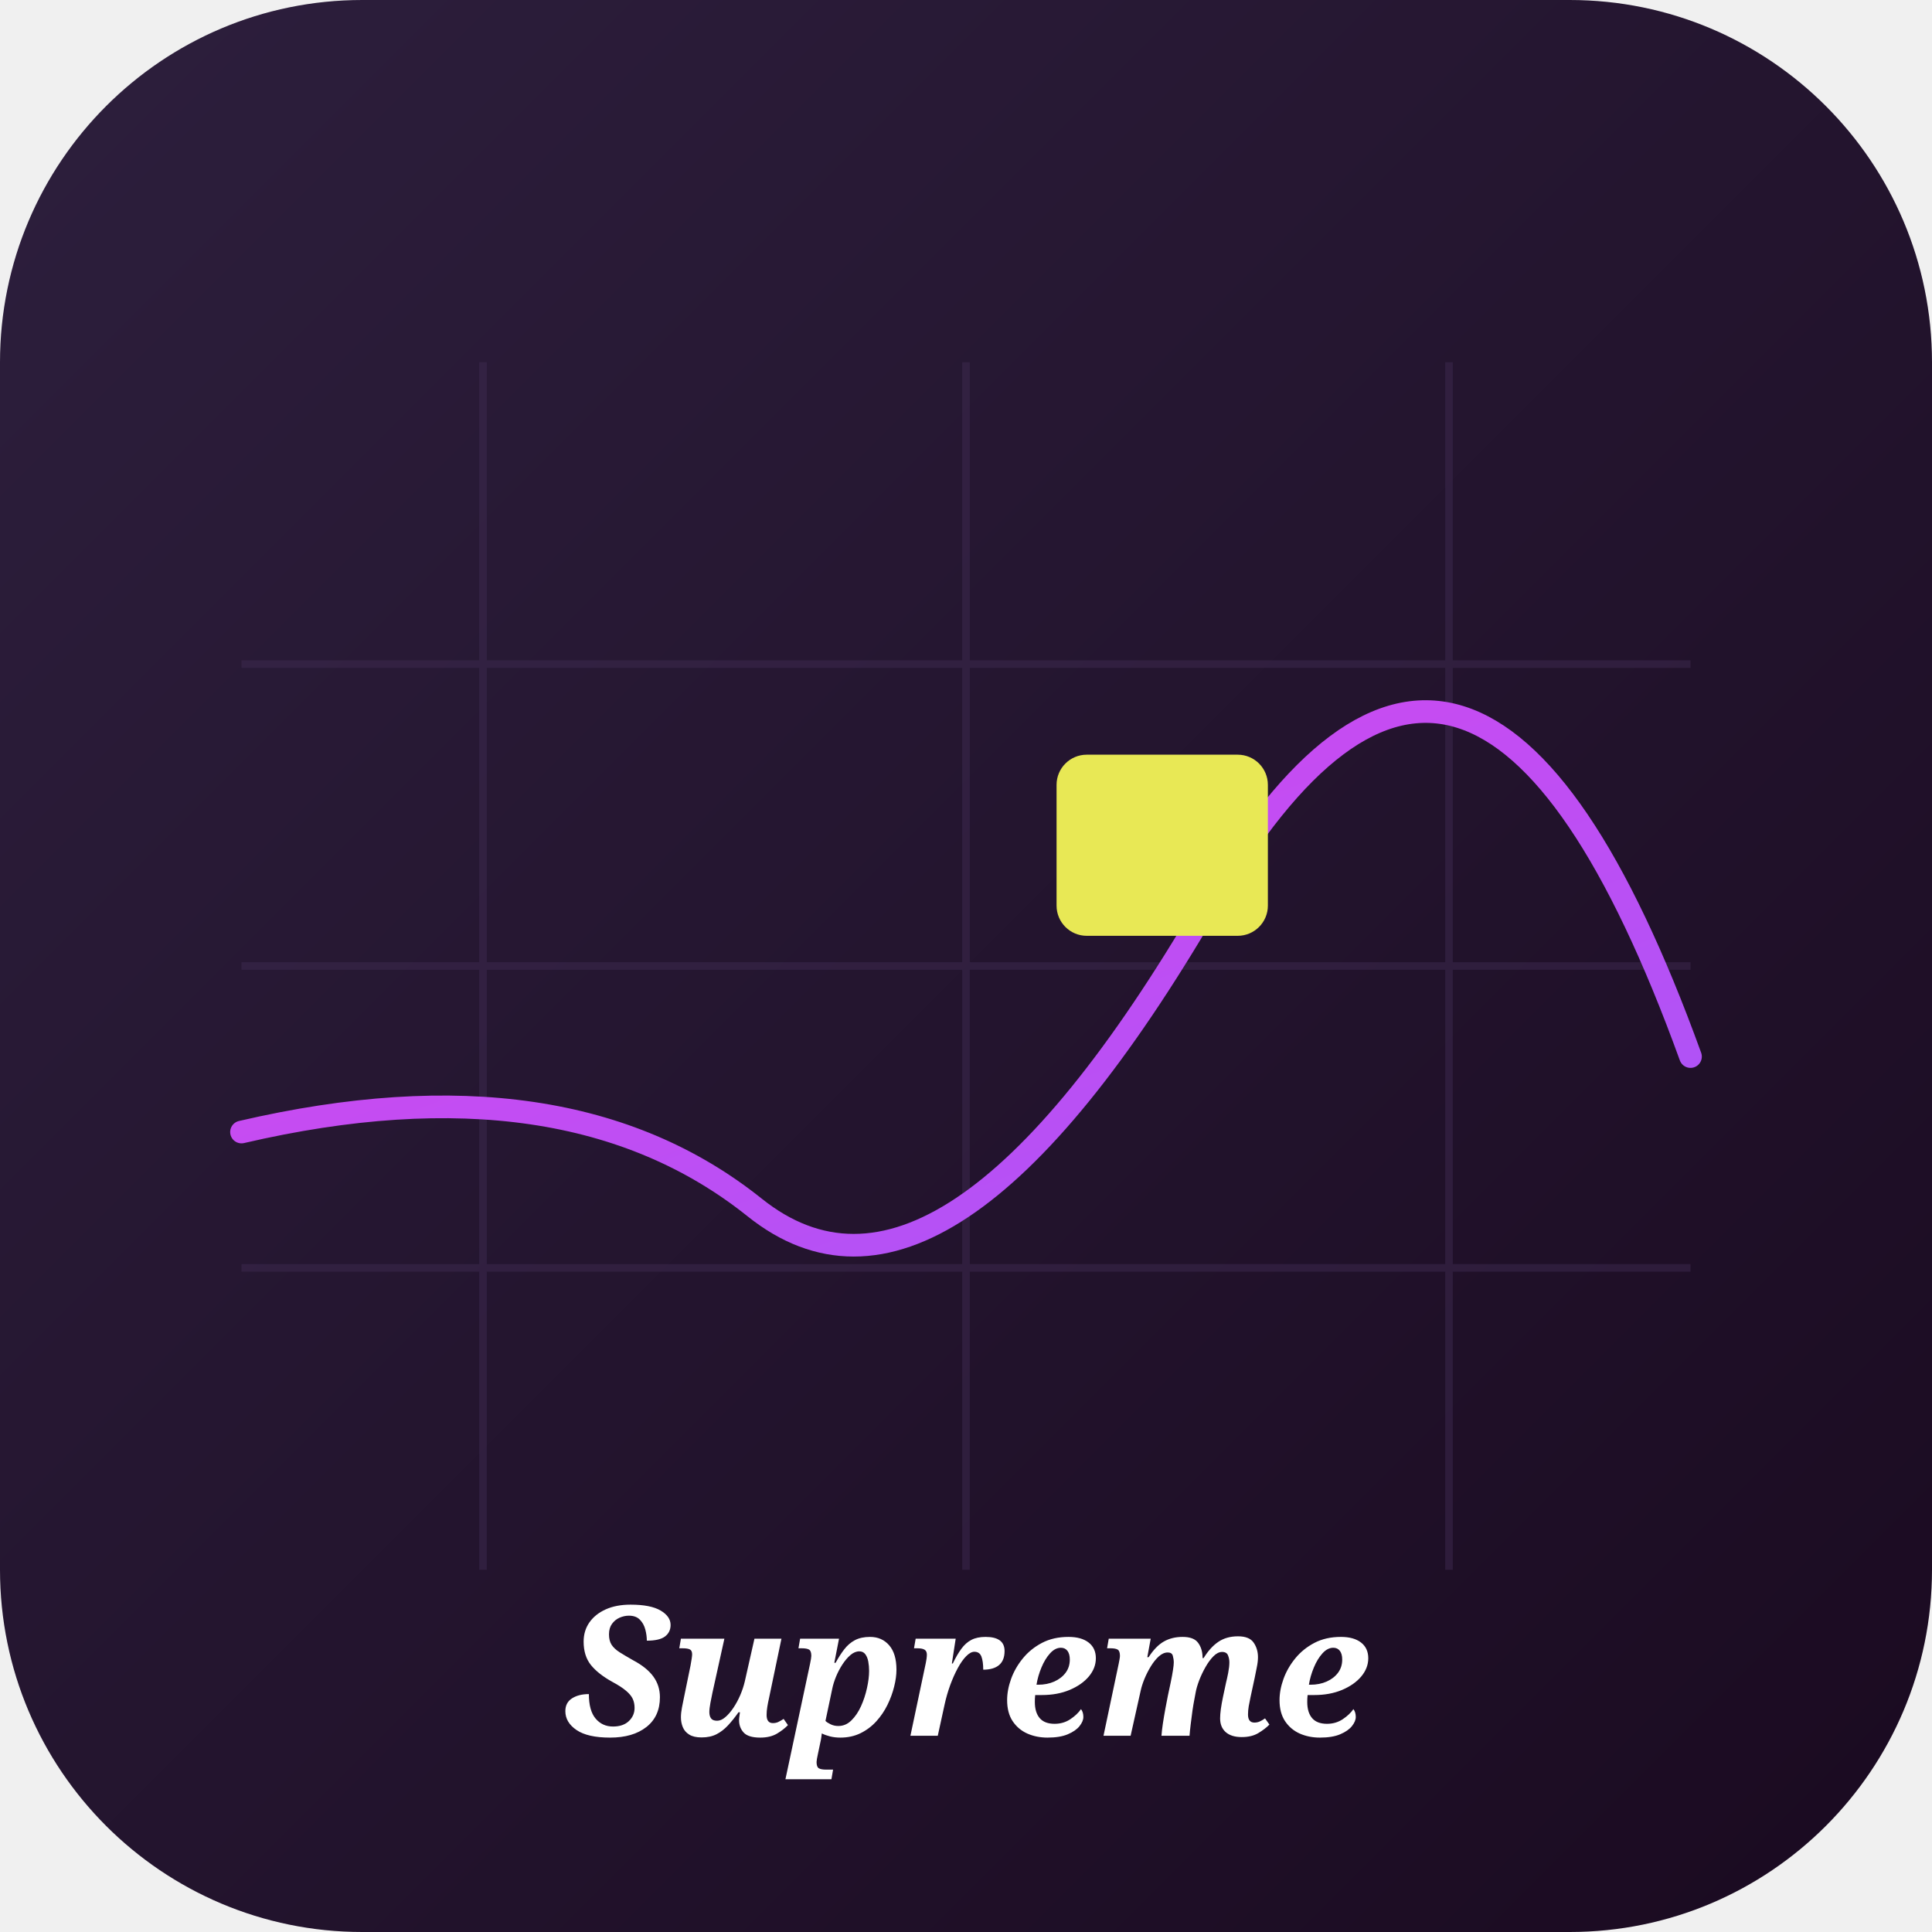
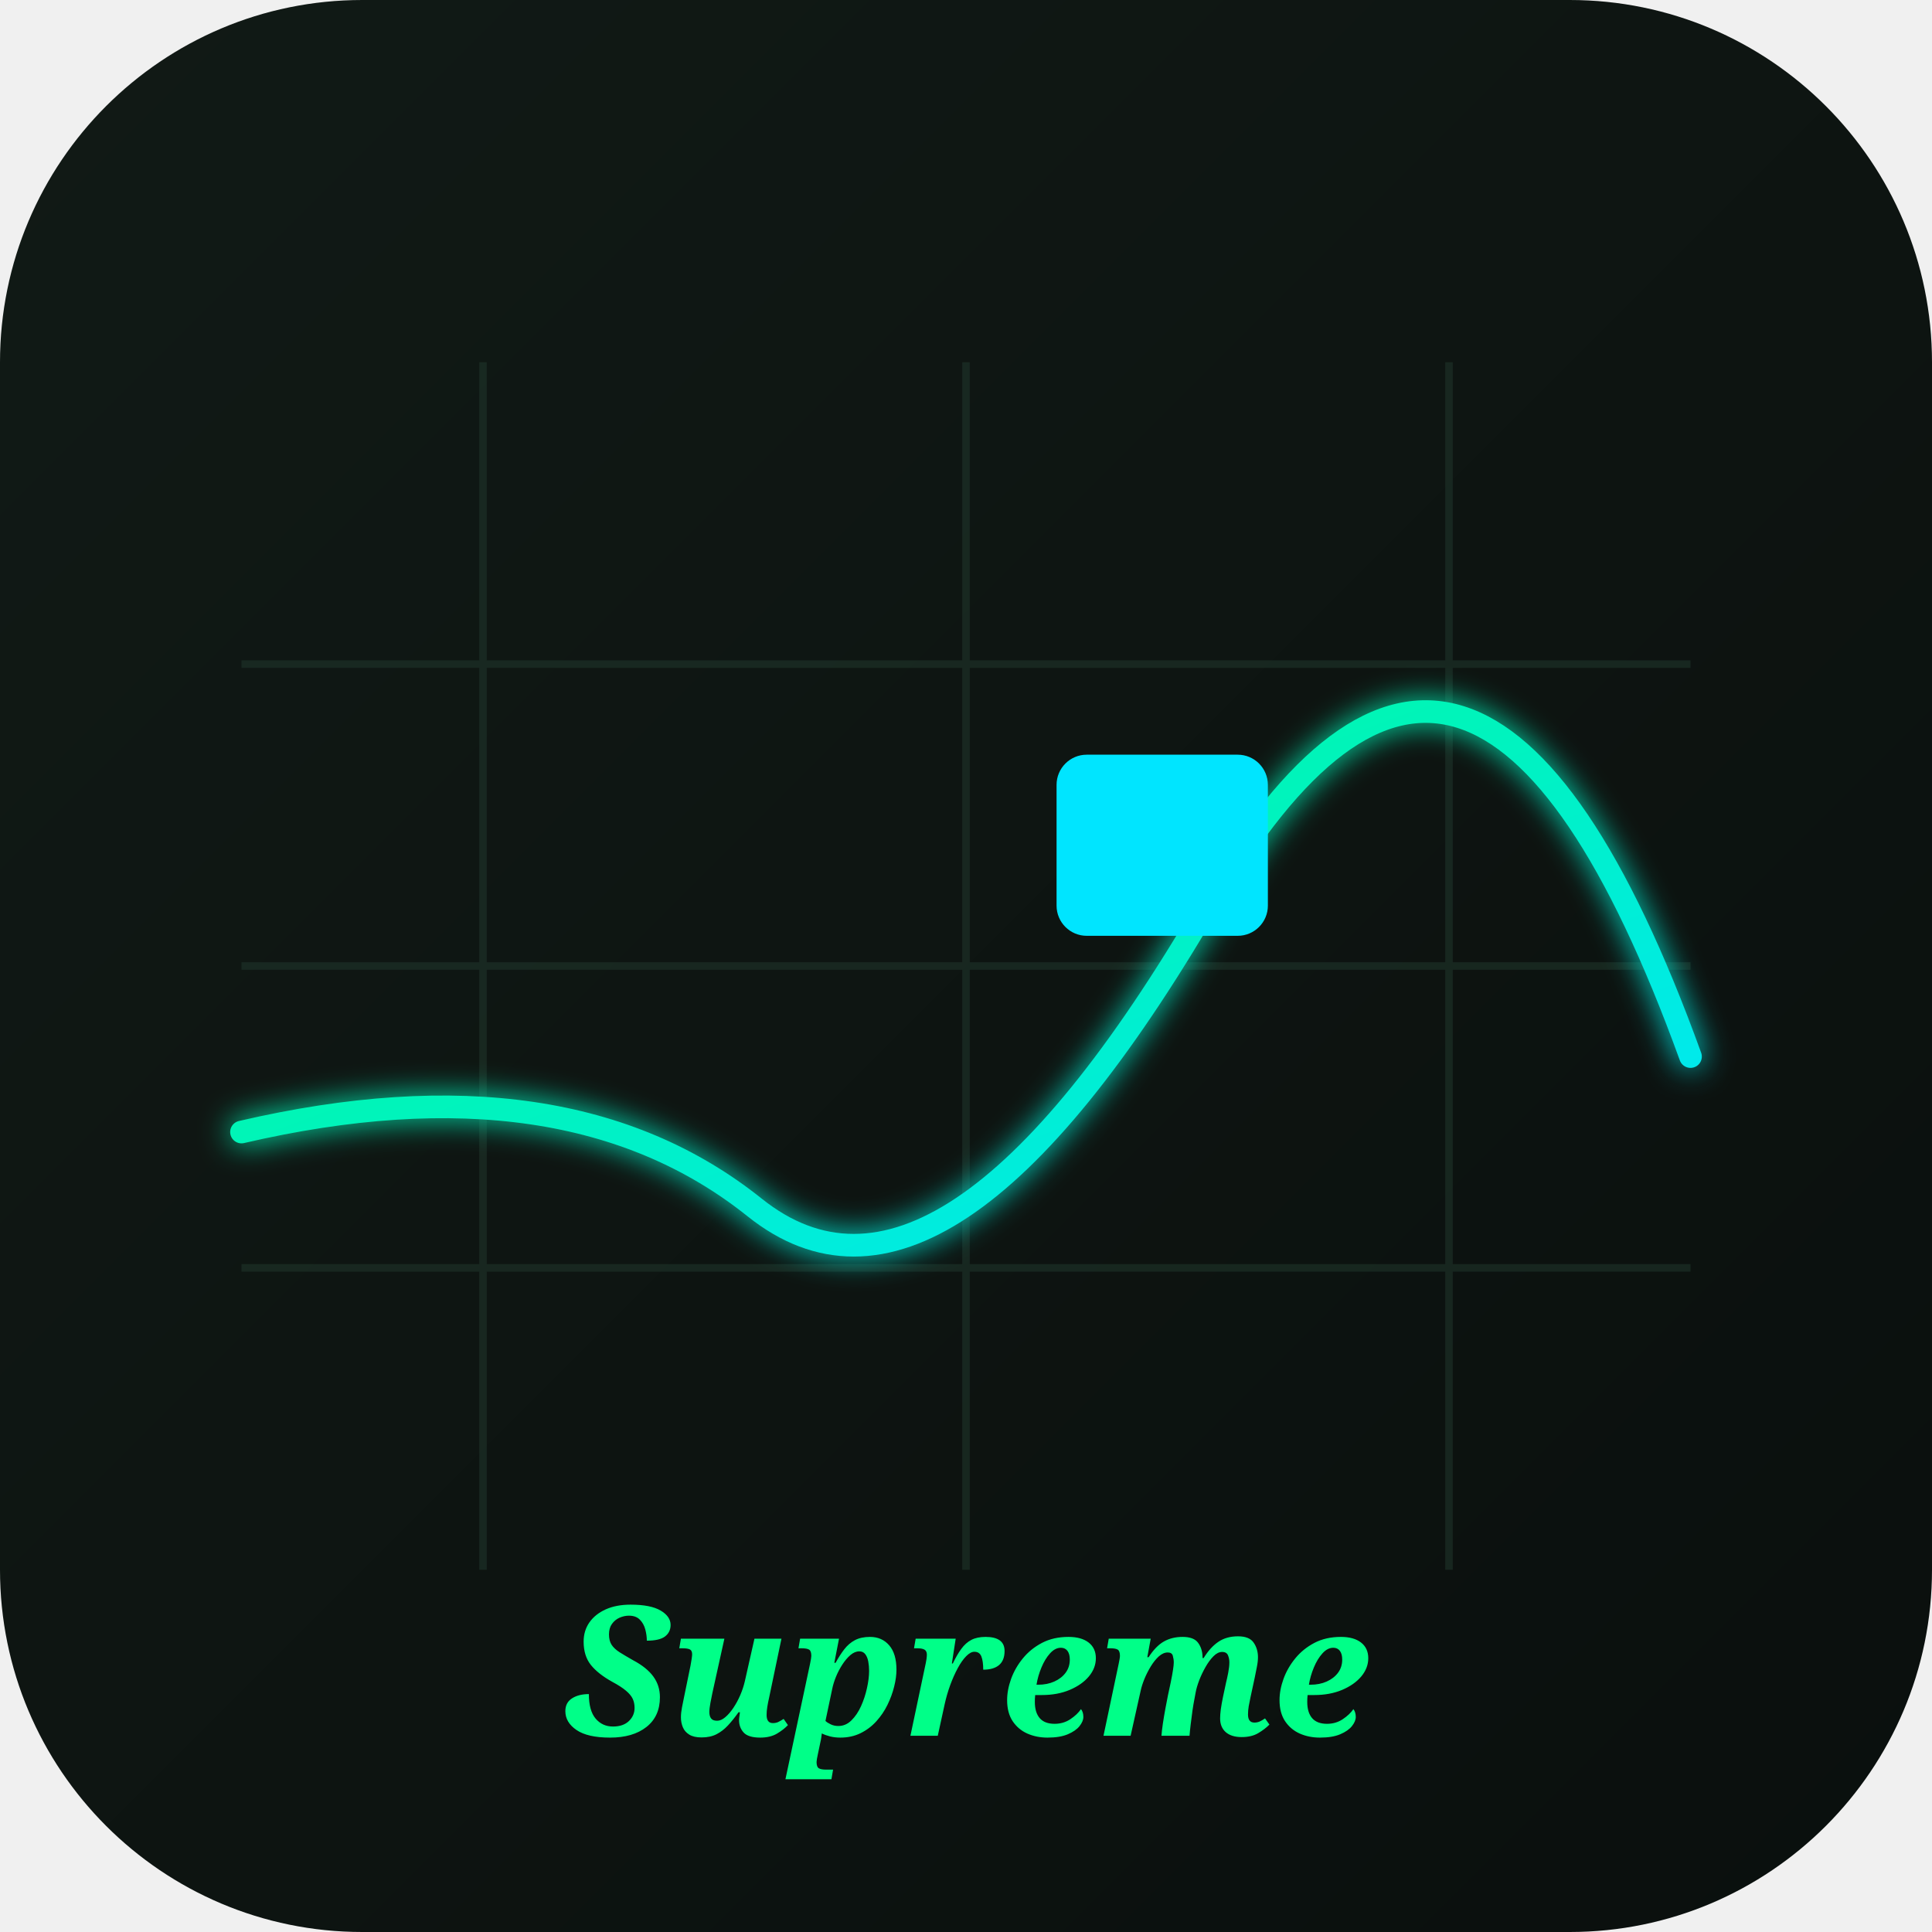
<svg xmlns="http://www.w3.org/2000/svg" viewBox="0 0 512 512">
  <defs>
    <linearGradient id="bg" x1="0%" y1="0%" x2="100%" y2="100%">
-       <stop offset="0%" style="stop-color:#2d1f3d" />
-       <stop offset="100%" style="stop-color:#1a0a20" />
+       <stop offset="0%" style="stop-color:#111a16" />
+       <stop offset="100%" style="stop-color:#0a0f0d" />
    </linearGradient>
    <linearGradient id="accent" x1="0%" y1="0%" x2="100%" y2="100%">
-       <stop offset="0%" style="stop-color:#d946ef" />
-       <stop offset="100%" style="stop-color:#a855f7" />
+       <stop offset="0%" style="stop-color:#00ff88" />
+       <stop offset="100%" style="stop-color:#00e5ff" />
    </linearGradient>
+     <filter id="glow">
+       <feGaussianBlur stdDeviation="4" result="coloredBlur" />
+       <feMerge>
+         <feMergeNode in="coloredBlur" />
+         <feMergeNode in="SourceGraphic" />
+       </feMerge>
+     </filter>
  </defs>
  <rect width="512" height="512" rx="96" fill="url(#bg)" />
-   <g stroke="#3d2a50" stroke-width="2" opacity="0.5">
+   <g stroke="#1e3329" stroke-width="2" opacity="0.6">
    <line x1="128" y1="96" x2="128" y2="416" />
    <line x1="256" y1="96" x2="256" y2="416" />
    <line x1="384" y1="96" x2="384" y2="416" />
    <line x1="64" y1="176" x2="448" y2="176" />
    <line x1="64" y1="256" x2="448" y2="256" />
    <line x1="64" y1="336" x2="448" y2="336" />
  </g>
-   <path d="M 64 300 Q 150 280, 200 320 T 320 240 T 448 280" stroke="url(#accent)" stroke-width="6" fill="none" stroke-linecap="round" />
-   <rect x="280" y="200" width="56" height="48" rx="8" fill="#e8e855" />
-   <text x="256" y="460" font-family="Georgia, serif" font-size="48" font-weight="bold" font-style="italic" fill="white" text-anchor="middle">
+   <path d="M 64 300 Q 150 280, 200 320 T 320 240 T 448 280" stroke="url(#accent)" stroke-width="6" fill="none" stroke-linecap="round" filter="url(#glow)" />
+   <rect x="280" y="200" width="56" height="48" rx="8" fill="#00e5ff" />
+   <text x="256" y="460" font-family="Georgia, serif" font-size="48" font-weight="bold" font-style="italic" fill="#00ff88" text-anchor="middle">
    Supreme
  </text>
</svg>
